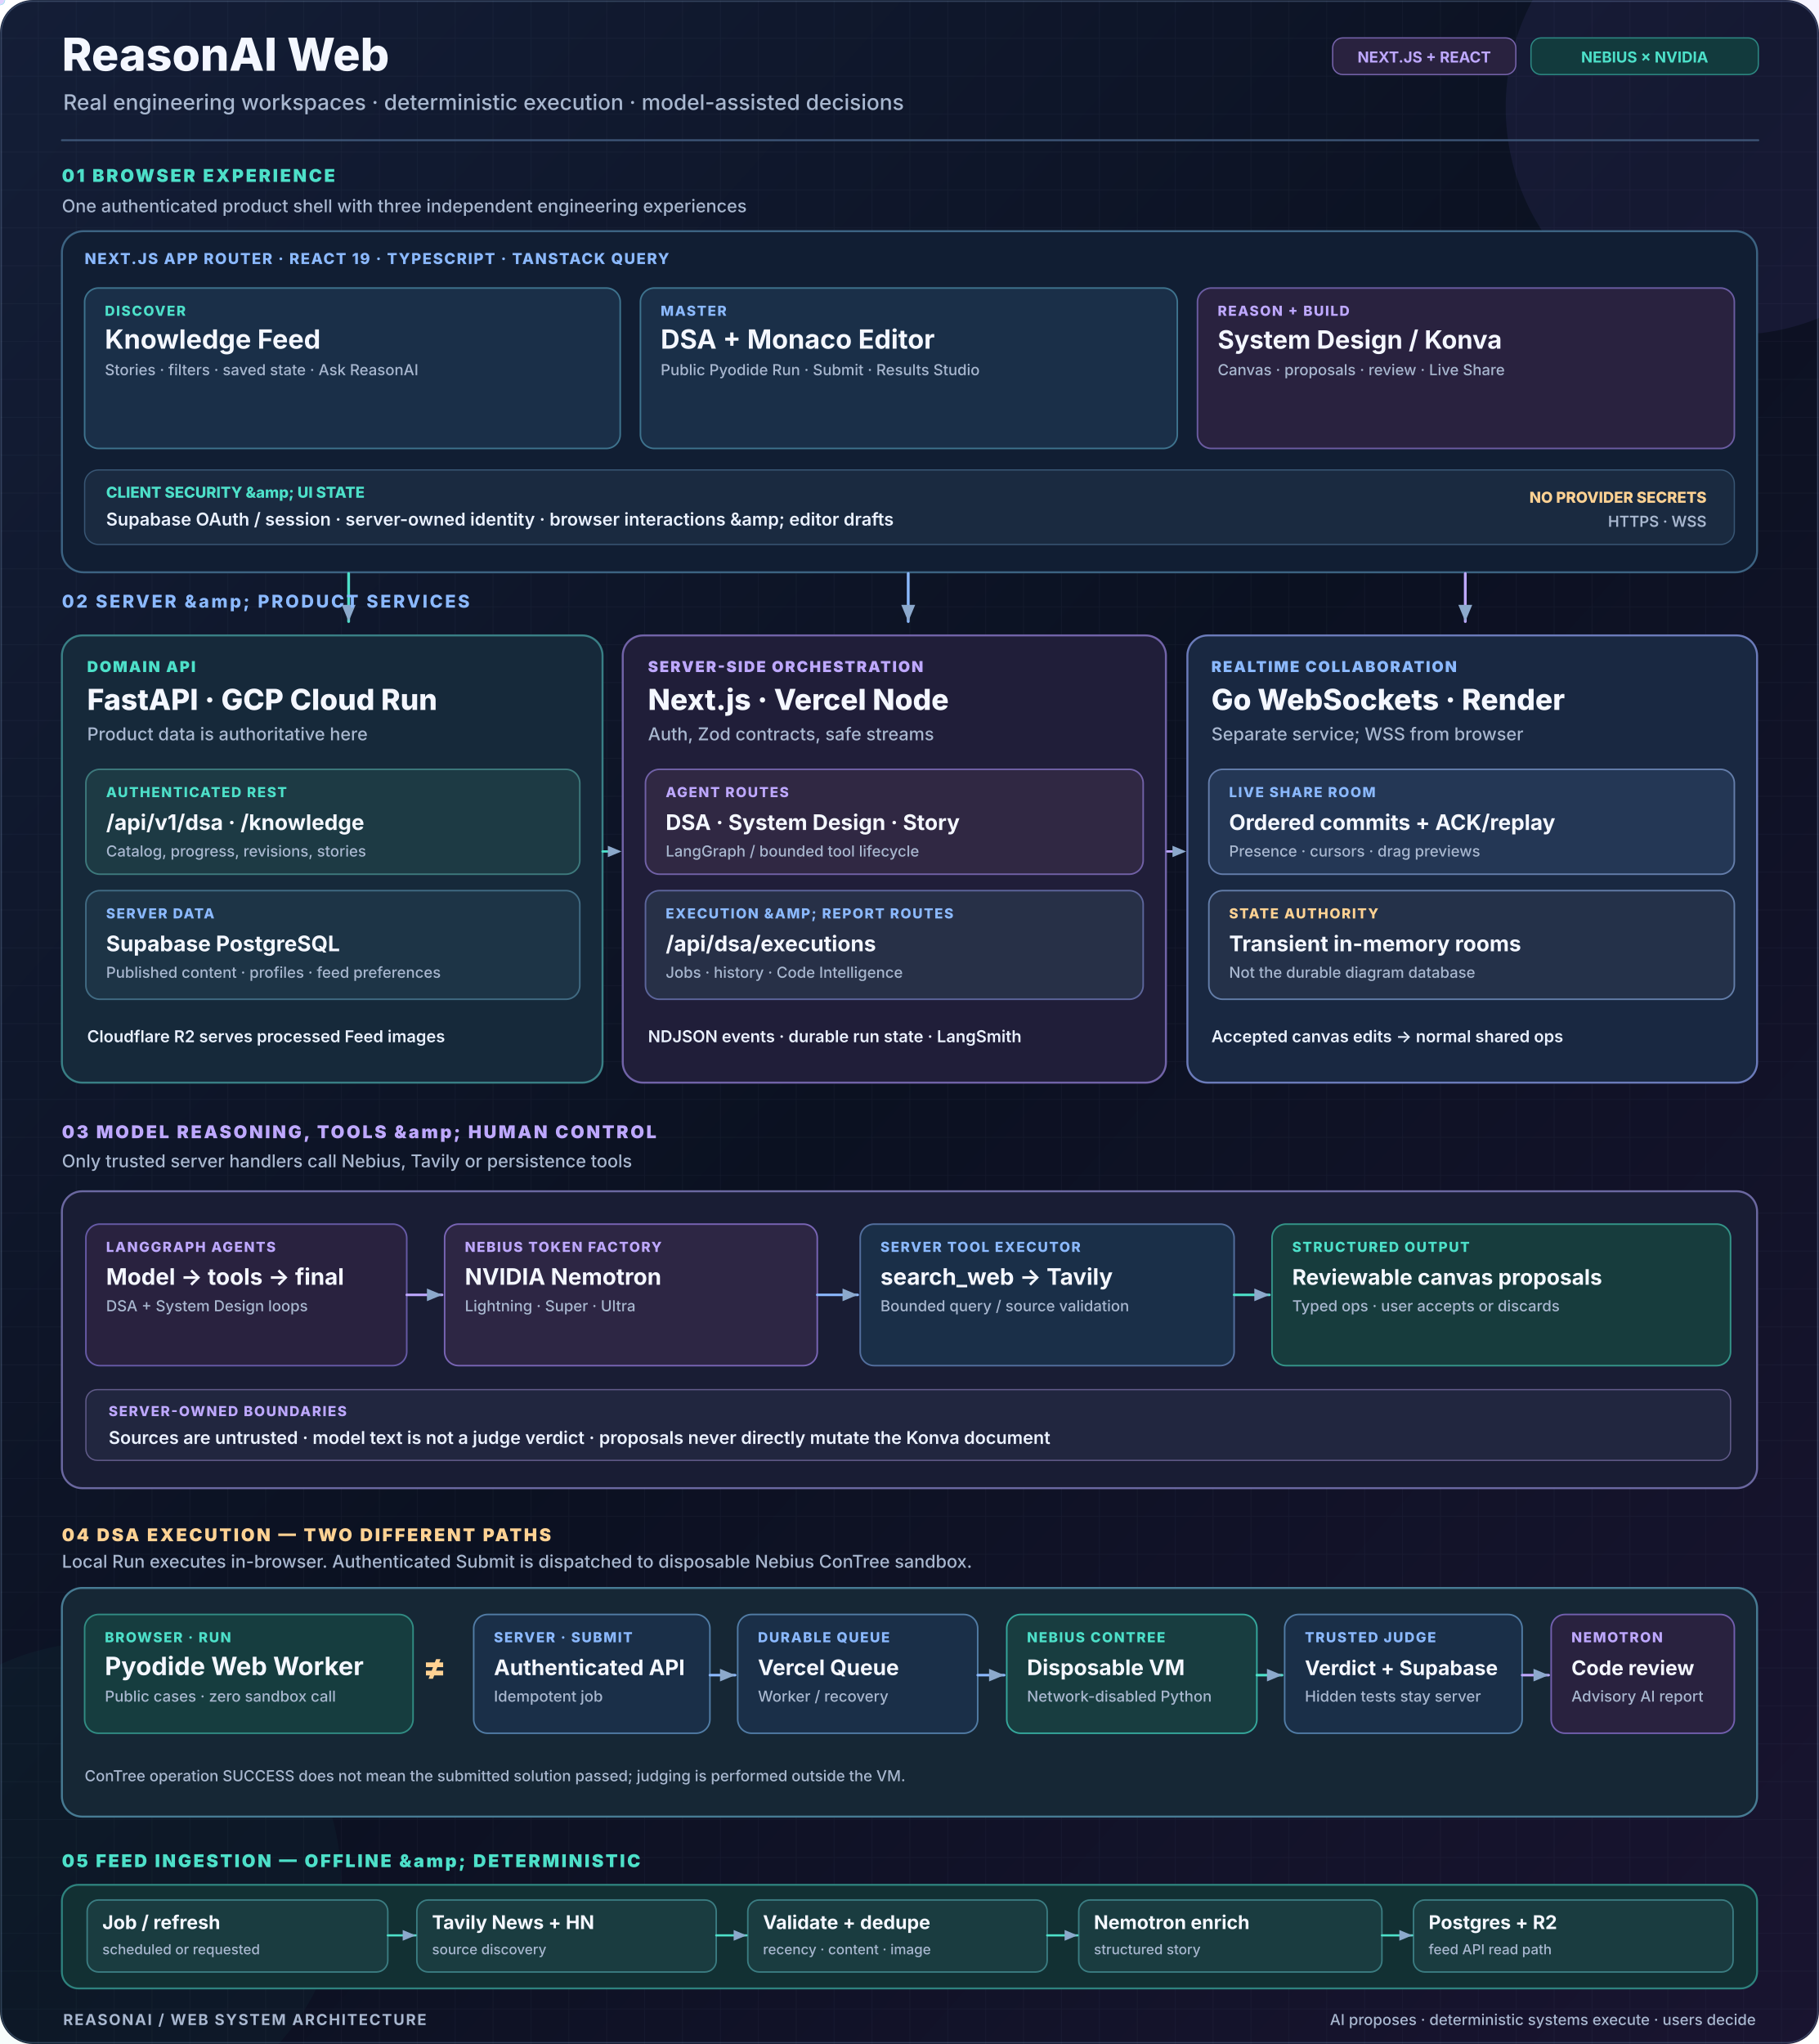
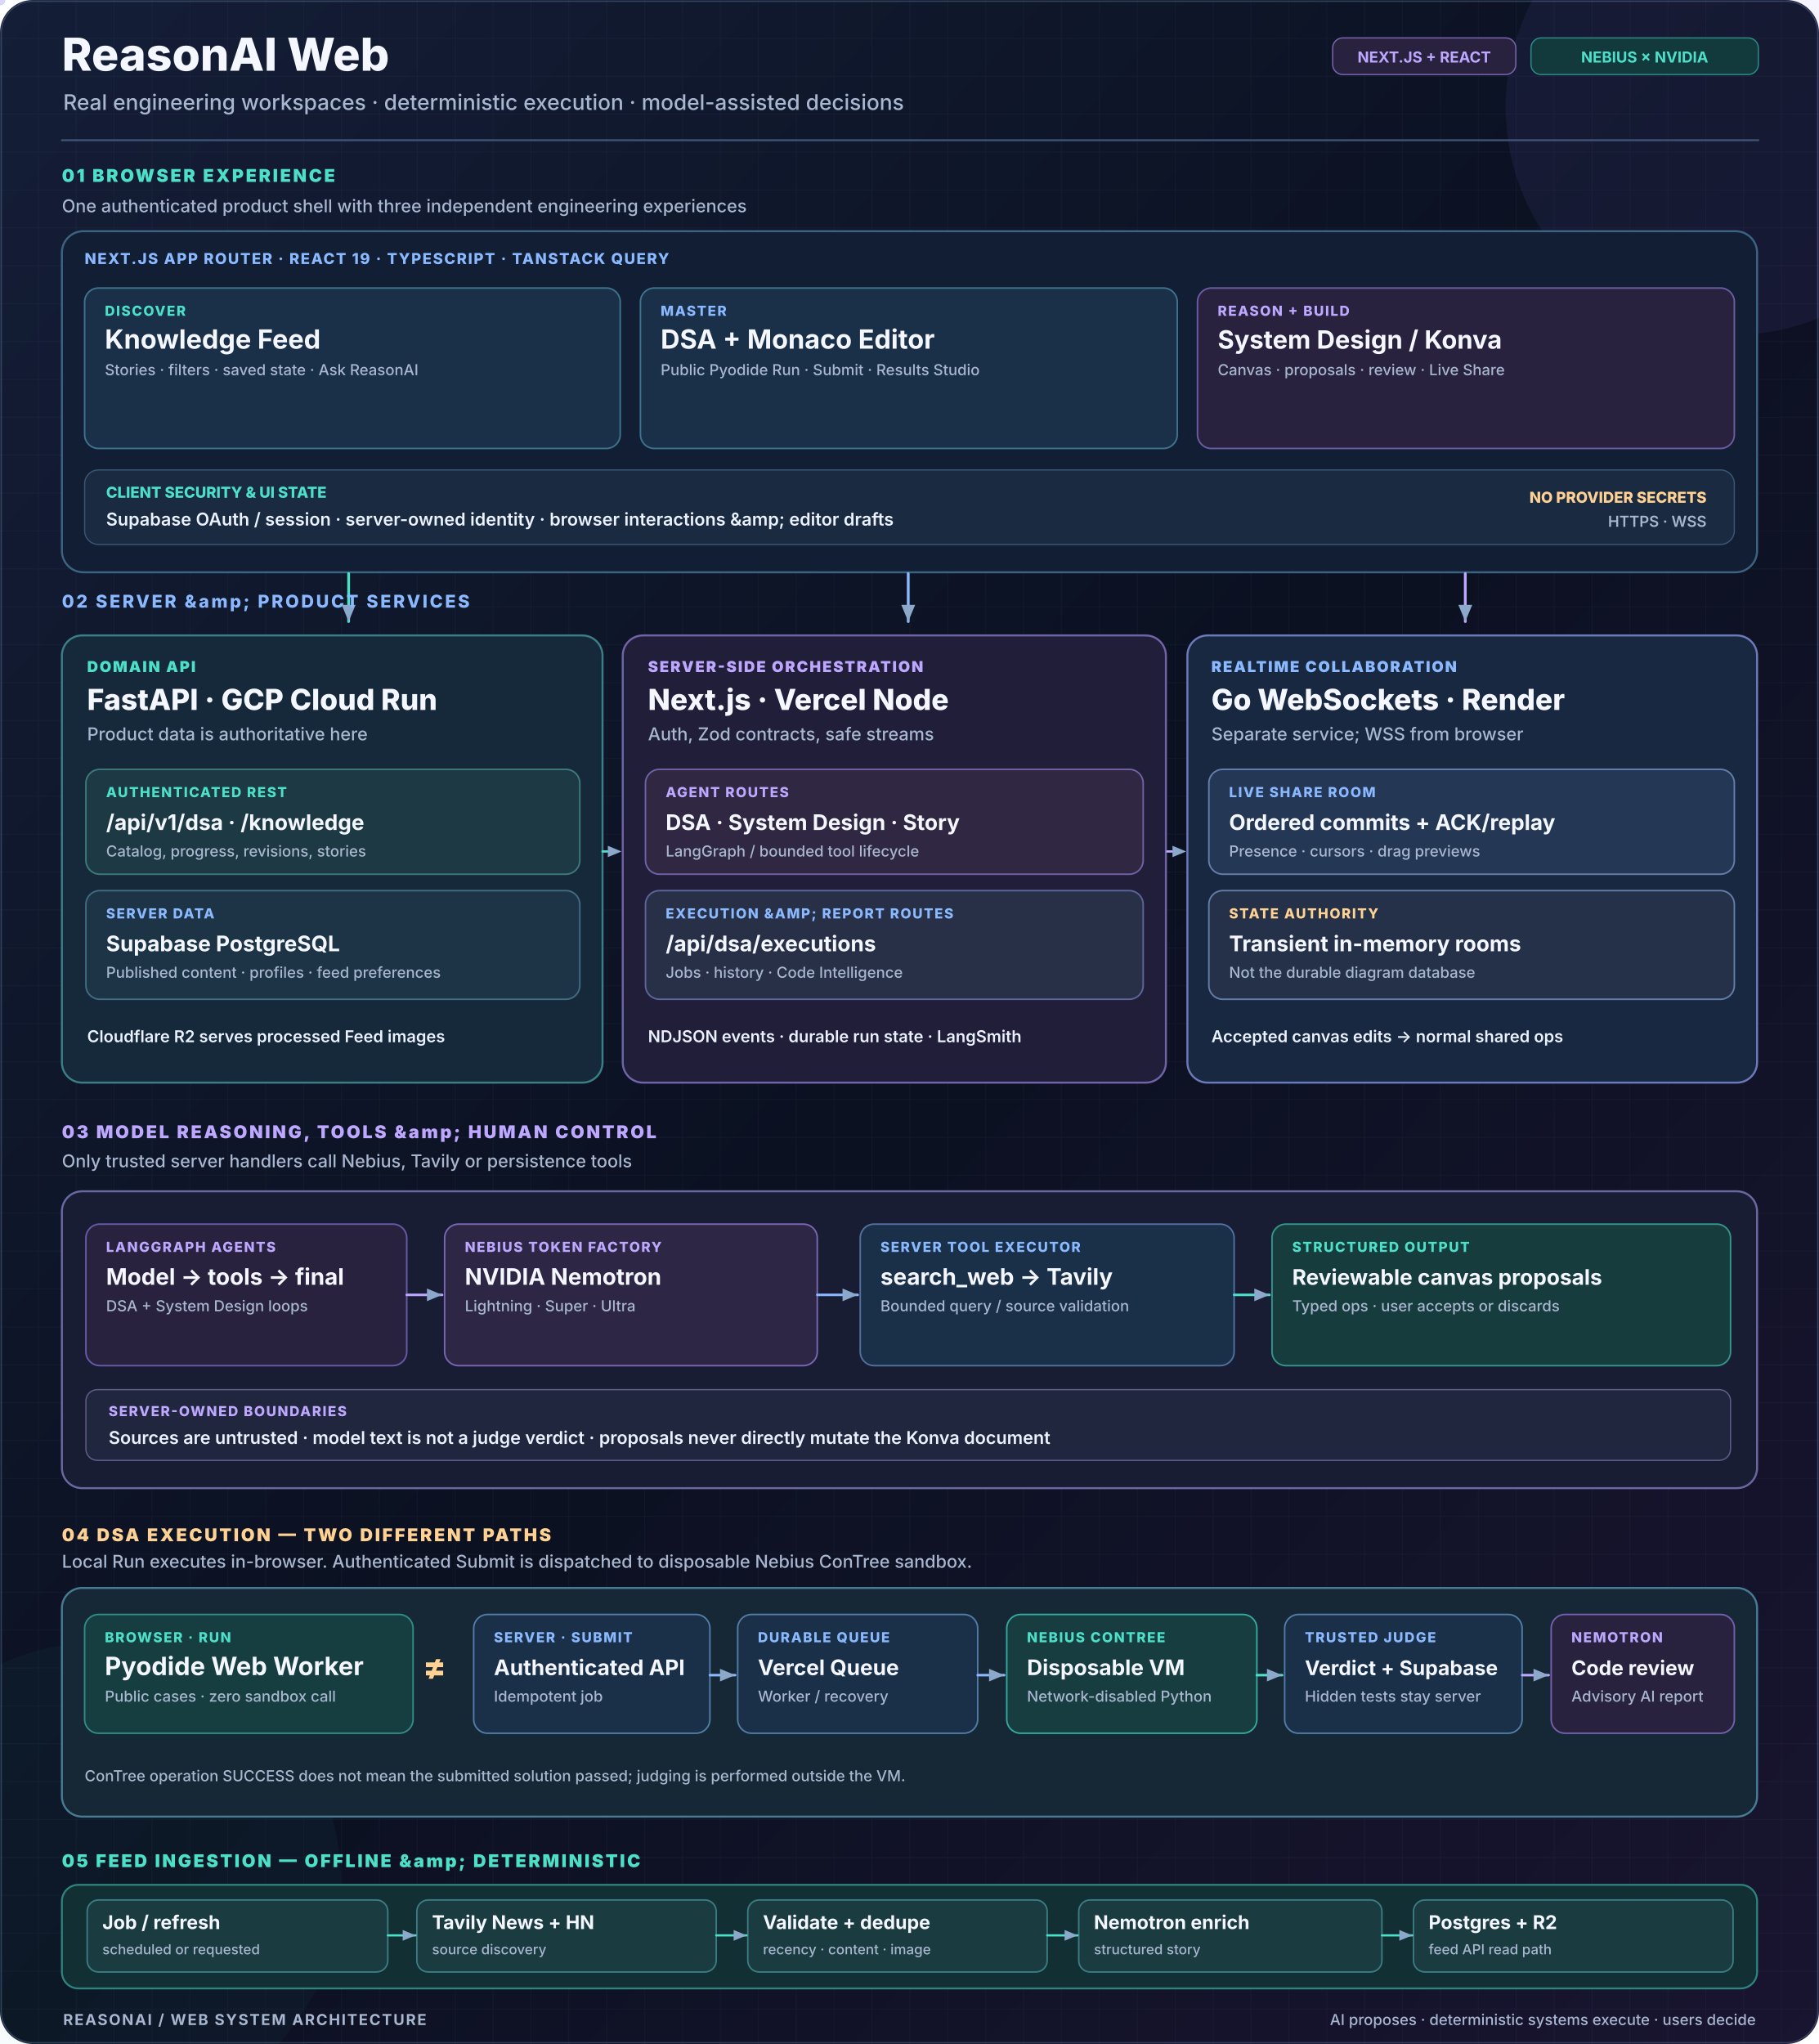
<svg xmlns="http://www.w3.org/2000/svg" viewBox="0 0 1440 1618" role="img" aria-labelledby="title desc">
  <defs>
    <linearGradient id="background" x1="0" y1="0" x2="1" y2="1">
      <stop stop-color="#141e37" />
      <stop offset=".50" stop-color="#0b1121" />
      <stop offset="1" stop-color="#191430" />
    </linearGradient>
    <linearGradient id="bar" x1="0" y1="0" x2="1" y2="0">
      <stop stop-color="#39d5c3" stop-opacity=".14" />
      <stop offset=".52" stop-color="#788af5" stop-opacity=".09" />
      <stop offset="1" stop-color="#aa85ff" stop-opacity=".15" />
    </linearGradient>
    <pattern id="grid" width="30" height="30" patternUnits="userSpaceOnUse">
      <path d="M30 0H0V30" stroke="#a9c2df" stroke-opacity=".048" stroke-width="1" fill="none" />
    </pattern>
    <marker id="arrow" markerWidth="9" markerHeight="9" refX="7" refY="3.5" orient="auto">
      <path d="M1 1 L7 3.5 L1 6Z" fill="#8ca9cc" />
    </marker>
  </defs>
  <rect width="1440" height="1618" rx="26" fill="url(#background)" />
  <rect x="1" y="1" width="1438" height="1616" rx="25" fill="none" stroke="#576a8a" stroke-opacity=".5" />
  <rect width="1440" height="1618" rx="26" fill="url(#grid)" />
  <circle cx="1372" cy="85" r="180" fill="#8776fc" opacity=".08" />
  <circle cx="80" cy="1490" r="190" fill="#25bdaa" opacity=".045" />
  <g>
    <text x="49" y="56" fill="#f4f7ff" font-family="Inter, Segoe UI, Arial, sans-serif" font-size="36" font-weight="800" text-anchor="start" letter-spacing="0">ReasonAI Web</text>
    <text x="50" y="87" fill="#a8b7cf" font-family="Inter, Segoe UI, Arial, sans-serif" font-size="17" font-weight="500" text-anchor="start" letter-spacing="0">Real engineering workspaces · deterministic execution · model-assisted decisions</text>
    <rect x="1055" y="30" width="145" height="29" rx="8" fill="#29223f" stroke="#7764ac" stroke-width="1" />
    <text x="1127.5" y="49.5" fill="#bea8ff" font-family="Inter, Segoe UI, Arial, sans-serif" font-size="12" font-weight="720" text-anchor="middle" letter-spacing="0">NEXT.JS + REACT</text>
    <rect x="1212" y="30" width="180" height="29" rx="8" fill="#123a3d" stroke="#2d8983" stroke-width="1" />
    <text x="1302" y="49.5" fill="#4de0c9" font-family="Inter, Segoe UI, Arial, sans-serif" font-size="12" font-weight="720" text-anchor="middle" letter-spacing="0">NEBIUS × NVIDIA</text>
    <path d="M49 111H1392" fill="none" stroke="#3d5577" stroke-width="1.5" stroke-linejoin="round" stroke-linecap="round" />
    <text x="49" y="144" fill="#4de0c9" font-family="Inter, Segoe UI, Arial, sans-serif" font-size="14" font-weight="850" text-anchor="start" letter-spacing="1.7">01  BROWSER EXPERIENCE</text>
    <text x="49" y="168" fill="#a8b7cf" font-family="Inter, Segoe UI, Arial, sans-serif" font-size="14" font-weight="500" text-anchor="start" letter-spacing="0">One authenticated product shell with three independent engineering experiences</text>
    <rect x="49" y="183" width="1342" height="270" rx="17" fill="#111e33" stroke="#3c6382" stroke-width="1.6" />
    <text x="67" y="209" fill="#8bb9ff" font-family="Inter, Segoe UI, Arial, sans-serif" font-size="12" font-weight="800" text-anchor="start" letter-spacing="1">NEXT.JS APP ROUTER · REACT 19 · TYPESCRIPT · TANSTACK QUERY</text>
    <rect x="67" y="228" width="424" height="127" rx="11" fill="#1a2f48" stroke="#3e738e" stroke-width="1.25" />
    <text x="83" y="250" fill="#4de0c9" font-family="Inter, Segoe UI, Arial, sans-serif" font-size="11" font-weight="800" text-anchor="start" letter-spacing="1">DISCOVER</text>
    <text x="83" y="276" fill="#f4f7ff" font-family="Inter, Segoe UI, Arial, sans-serif" font-size="21" font-weight="750" text-anchor="start" letter-spacing="0">Knowledge Feed</text>
    <text x="83" y="297" fill="#a8b7cf" font-family="Inter, Segoe UI, Arial, sans-serif" font-size="12" font-weight="500" text-anchor="start" letter-spacing="0">Stories · filters · saved state · Ask ReasonAI</text>
    <rect x="507" y="228" width="425" height="127" rx="11" fill="#1a2f48" stroke="#3e738e" stroke-width="1.25" />
    <text x="523" y="250" fill="#8bb9ff" font-family="Inter, Segoe UI, Arial, sans-serif" font-size="11" font-weight="800" text-anchor="start" letter-spacing="1">MASTER</text>
    <text x="523" y="276" fill="#f4f7ff" font-family="Inter, Segoe UI, Arial, sans-serif" font-size="21" font-weight="750" text-anchor="start" letter-spacing="0">DSA + Monaco Editor</text>
    <text x="523" y="297" fill="#a8b7cf" font-family="Inter, Segoe UI, Arial, sans-serif" font-size="12" font-weight="500" text-anchor="start" letter-spacing="0">Public Pyodide Run · Submit · Results Studio</text>
    <rect x="948" y="228" width="425" height="127" rx="11" fill="#29223f" stroke="#6b5ca2" stroke-width="1.25" />
    <text x="964" y="250" fill="#bea8ff" font-family="Inter, Segoe UI, Arial, sans-serif" font-size="11" font-weight="800" text-anchor="start" letter-spacing="1">REASON + BUILD</text>
    <text x="964" y="276" fill="#f4f7ff" font-family="Inter, Segoe UI, Arial, sans-serif" font-size="20" font-weight="750" text-anchor="start" letter-spacing="0">System Design / Konva</text>
    <text x="964" y="297" fill="#a8b7cf" font-family="Inter, Segoe UI, Arial, sans-serif" font-size="12" font-weight="500" text-anchor="start" letter-spacing="0">Canvas · proposals · review · Live Share</text>
    <rect x="67" y="372" width="1306" height="59" rx="11" fill="#1a2a40" stroke="#385573" stroke-width="1" />
-     <text x="84" y="394" fill="#4de0c9" font-family="Inter, Segoe UI, Arial, sans-serif" font-size="12" font-weight="800" text-anchor="start" letter-spacing="0">CLIENT SECURITY &amp;amp; UI STATE</text>
+     <text x="84" y="394" fill="#4de0c9" font-family="Inter, Segoe UI, Arial, sans-serif" font-size="12" font-weight="800" text-anchor="start" letter-spacing="0">CLIENT SECURITY &amp; UI STATE</text>
    <text x="84" y="416" fill="#eaf1ff" font-family="Inter, Segoe UI, Arial, sans-serif" font-size="14" font-weight="580" text-anchor="start" letter-spacing="0">Supabase OAuth / session · server-owned identity · browser interactions &amp;amp; editor drafts</text>
    <text x="1351" y="398" fill="#ffd293" font-family="Inter, Segoe UI, Arial, sans-serif" font-size="12" font-weight="800" text-anchor="end" letter-spacing="0">NO PROVIDER SECRETS</text>
    <text x="1351" y="417" fill="#a8b7cf" font-family="Inter, Segoe UI, Arial, sans-serif" font-size="12" font-weight="580" text-anchor="end" letter-spacing="0">HTTPS · WSS</text>
    <path d="M276 454V492" fill="none" stroke="#4de0c9" stroke-width="2.2" stroke-linejoin="round" stroke-linecap="round" marker-end="url(#arrow)" />
    <path d="M719 454V492" fill="none" stroke="#8bb9ff" stroke-width="2.2" stroke-linejoin="round" stroke-linecap="round" marker-end="url(#arrow)" />
    <path d="M1160 454V492" fill="none" stroke="#bea8ff" stroke-width="2.2" stroke-linejoin="round" stroke-linecap="round" marker-end="url(#arrow)" />
    <text x="49" y="481" fill="#8bb9ff" font-family="Inter, Segoe UI, Arial, sans-serif" font-size="14" font-weight="840" text-anchor="start" letter-spacing="1.7">02  SERVER &amp;amp; PRODUCT SERVICES</text>
    <rect x="49" y="503" width="428" height="354" rx="16" fill="#16293a" stroke="#397f85" stroke-width="1.6" />
    <text x="69" y="532" fill="#4de0c9" font-family="Inter, Segoe UI, Arial, sans-serif" font-size="12" font-weight="850" text-anchor="start" letter-spacing="1.2">DOMAIN API</text>
    <text x="69" y="562" fill="#f4f7ff" font-family="Inter, Segoe UI, Arial, sans-serif" font-size="23" font-weight="770" text-anchor="start" letter-spacing="0">FastAPI · GCP Cloud Run</text>
    <text x="69" y="586" fill="#a8b7cf" font-family="Inter, Segoe UI, Arial, sans-serif" font-size="14" font-weight="500" text-anchor="start" letter-spacing="0">Product data is authoritative here</text>
    <rect x="68" y="609" width="391" height="83" rx="11" fill="#1d3a44" stroke="#3d797c" stroke-width="1.25" />
    <text x="84" y="631" fill="#4de0c9" font-family="Inter, Segoe UI, Arial, sans-serif" font-size="11" font-weight="800" text-anchor="start" letter-spacing="1">AUTHENTICATED REST</text>
    <text x="84" y="657" fill="#f4f7ff" font-family="Inter, Segoe UI, Arial, sans-serif" font-size="17" font-weight="750" text-anchor="start" letter-spacing="0">/api/v1/dsa · /knowledge</text>
    <text x="84" y="678" fill="#a8b7cf" font-family="Inter, Segoe UI, Arial, sans-serif" font-size="12" font-weight="500" text-anchor="start" letter-spacing="0">Catalog, progress, revisions, stories</text>
    <rect x="68" y="705" width="391" height="86" rx="11" fill="#1d3446" stroke="#416b83" stroke-width="1.25" />
    <text x="84" y="727" fill="#8bb9ff" font-family="Inter, Segoe UI, Arial, sans-serif" font-size="11" font-weight="800" text-anchor="start" letter-spacing="1">SERVER DATA</text>
    <text x="84" y="753" fill="#f4f7ff" font-family="Inter, Segoe UI, Arial, sans-serif" font-size="17" font-weight="750" text-anchor="start" letter-spacing="0">Supabase PostgreSQL</text>
    <text x="84" y="774" fill="#a8b7cf" font-family="Inter, Segoe UI, Arial, sans-serif" font-size="12" font-weight="500" text-anchor="start" letter-spacing="0">Published content · profiles · feed preferences</text>
    <text x="69" y="825" fill="#eaf1ff" font-family="Inter, Segoe UI, Arial, sans-serif" font-size="13" font-weight="620" text-anchor="start" letter-spacing="0">Cloudflare R2 serves processed Feed images</text>
    <rect x="493" y="503" width="430" height="354" rx="16" fill="#201e39" stroke="#7163a8" stroke-width="1.6" />
    <text x="513" y="532" fill="#bea8ff" font-family="Inter, Segoe UI, Arial, sans-serif" font-size="12" font-weight="850" text-anchor="start" letter-spacing="1.2">SERVER-SIDE ORCHESTRATION</text>
    <text x="513" y="562" fill="#f4f7ff" font-family="Inter, Segoe UI, Arial, sans-serif" font-size="23" font-weight="770" text-anchor="start" letter-spacing="0">Next.js · Vercel Node</text>
    <text x="513" y="586" fill="#a8b7cf" font-family="Inter, Segoe UI, Arial, sans-serif" font-size="14" font-weight="500" text-anchor="start" letter-spacing="0">Auth, Zod contracts, safe streams</text>
    <rect x="511" y="609" width="394" height="83" rx="11" fill="#302843" stroke="#7161a7" stroke-width="1.25" />
    <text x="527" y="631" fill="#bea8ff" font-family="Inter, Segoe UI, Arial, sans-serif" font-size="11" font-weight="800" text-anchor="start" letter-spacing="1">AGENT ROUTES</text>
    <text x="527" y="657" fill="#f4f7ff" font-family="Inter, Segoe UI, Arial, sans-serif" font-size="17" font-weight="750" text-anchor="start" letter-spacing="0">DSA · System Design · Story</text>
    <text x="527" y="678" fill="#a8b7cf" font-family="Inter, Segoe UI, Arial, sans-serif" font-size="12" font-weight="500" text-anchor="start" letter-spacing="0">LangGraph / bounded tool lifecycle</text>
    <rect x="511" y="705" width="394" height="86" rx="11" fill="#273047" stroke="#5c659b" stroke-width="1.25" />
    <text x="527" y="727" fill="#8bb9ff" font-family="Inter, Segoe UI, Arial, sans-serif" font-size="11" font-weight="800" text-anchor="start" letter-spacing="1">EXECUTION &amp;AMP; REPORT ROUTES</text>
    <text x="527" y="753" fill="#f4f7ff" font-family="Inter, Segoe UI, Arial, sans-serif" font-size="17" font-weight="750" text-anchor="start" letter-spacing="0">/api/dsa/executions</text>
    <text x="527" y="774" fill="#a8b7cf" font-family="Inter, Segoe UI, Arial, sans-serif" font-size="12" font-weight="500" text-anchor="start" letter-spacing="0">Jobs · history · Code Intelligence</text>
    <text x="513" y="825" fill="#eaf1ff" font-family="Inter, Segoe UI, Arial, sans-serif" font-size="13" font-weight="620" text-anchor="start" letter-spacing="0">NDJSON events · durable run state · LangSmith</text>
    <rect x="940" y="503" width="451" height="354" rx="16" fill="#192841" stroke="#6b7bba" stroke-width="1.6" />
    <text x="959" y="532" fill="#8bb9ff" font-family="Inter, Segoe UI, Arial, sans-serif" font-size="12" font-weight="850" text-anchor="start" letter-spacing="1.2">REALTIME COLLABORATION</text>
    <text x="959" y="562" fill="#f4f7ff" font-family="Inter, Segoe UI, Arial, sans-serif" font-size="23" font-weight="770" text-anchor="start" letter-spacing="0">Go WebSockets · Render</text>
    <text x="959" y="586" fill="#a8b7cf" font-family="Inter, Segoe UI, Arial, sans-serif" font-size="14" font-weight="500" text-anchor="start" letter-spacing="0">Separate service; WSS from browser</text>
    <rect x="957" y="609" width="416" height="83" rx="11" fill="#243755" stroke="#647daa" stroke-width="1.25" />
    <text x="973" y="631" fill="#8bb9ff" font-family="Inter, Segoe UI, Arial, sans-serif" font-size="11" font-weight="800" text-anchor="start" letter-spacing="1">LIVE SHARE ROOM</text>
    <text x="973" y="657" fill="#f4f7ff" font-family="Inter, Segoe UI, Arial, sans-serif" font-size="17" font-weight="750" text-anchor="start" letter-spacing="0">Ordered commits + ACK/replay</text>
    <text x="973" y="678" fill="#a8b7cf" font-family="Inter, Segoe UI, Arial, sans-serif" font-size="12" font-weight="500" text-anchor="start" letter-spacing="0">Presence · cursors · drag previews</text>
    <rect x="957" y="705" width="416" height="86" rx="11" fill="#243149" stroke="#637da8" stroke-width="1.25" />
    <text x="973" y="727" fill="#ffd293" font-family="Inter, Segoe UI, Arial, sans-serif" font-size="11" font-weight="800" text-anchor="start" letter-spacing="1">STATE AUTHORITY</text>
    <text x="973" y="753" fill="#f4f7ff" font-family="Inter, Segoe UI, Arial, sans-serif" font-size="17" font-weight="750" text-anchor="start" letter-spacing="0">Transient in-memory rooms</text>
    <text x="973" y="774" fill="#a8b7cf" font-family="Inter, Segoe UI, Arial, sans-serif" font-size="12" font-weight="500" text-anchor="start" letter-spacing="0">Not the durable diagram database</text>
    <text x="959" y="825" fill="#eaf1ff" font-family="Inter, Segoe UI, Arial, sans-serif" font-size="13" font-weight="620" text-anchor="start" letter-spacing="0">Accepted canvas edits → normal shared ops</text>
    <path d="M477 674H492" fill="none" stroke="#4de0c9" stroke-width="1.8" stroke-linejoin="round" stroke-linecap="round" marker-end="url(#arrow)" stroke-dasharray="4 4" />
    <path d="M924 674H939" fill="none" stroke="#bea8ff" stroke-width="1.8" stroke-linejoin="round" stroke-linecap="round" marker-end="url(#arrow)" stroke-dasharray="4 4" />
    <text x="49" y="901" fill="#bea8ff" font-family="Inter, Segoe UI, Arial, sans-serif" font-size="14" font-weight="850" text-anchor="start" letter-spacing="1.7">03  MODEL REASONING, TOOLS &amp;amp; HUMAN CONTROL</text>
    <text x="49" y="924" fill="#a8b7cf" font-family="Inter, Segoe UI, Arial, sans-serif" font-size="14" font-weight="500" text-anchor="start" letter-spacing="0">Only trusted server handlers call Nebius, Tavily or persistence tools</text>
    <rect x="49" y="943" width="1342" height="235" rx="16" fill="#191d34" stroke="#6b68a1" stroke-width="1.6" />
    <rect x="68" y="969" width="254" height="112" rx="11" fill="#29223f" stroke="#665aa6" stroke-width="1.25" />
    <text x="84" y="991" fill="#bea8ff" font-family="Inter, Segoe UI, Arial, sans-serif" font-size="11" font-weight="800" text-anchor="start" letter-spacing="1">LANGGRAPH AGENTS</text>
    <text x="84" y="1017" fill="#f4f7ff" font-family="Inter, Segoe UI, Arial, sans-serif" font-size="18" font-weight="750" text-anchor="start" letter-spacing="0">Model → tools → final</text>
    <text x="84" y="1038" fill="#a8b7cf" font-family="Inter, Segoe UI, Arial, sans-serif" font-size="12" font-weight="500" text-anchor="start" letter-spacing="0">DSA + System Design loops</text>
    <rect x="352" y="969" width="295" height="112" rx="11" fill="#2d2644" stroke="#7965b5" stroke-width="1.25" />
    <text x="368" y="991" fill="#bea8ff" font-family="Inter, Segoe UI, Arial, sans-serif" font-size="11" font-weight="800" text-anchor="start" letter-spacing="1">NEBIUS TOKEN FACTORY</text>
    <text x="368" y="1017" fill="#f4f7ff" font-family="Inter, Segoe UI, Arial, sans-serif" font-size="18" font-weight="750" text-anchor="start" letter-spacing="0">NVIDIA Nemotron</text>
    <text x="368" y="1038" fill="#a8b7cf" font-family="Inter, Segoe UI, Arial, sans-serif" font-size="12" font-weight="500" text-anchor="start" letter-spacing="0">Lightning · Super · Ultra</text>
    <rect x="681" y="969" width="296" height="112" rx="11" fill="#1a2f48" stroke="#536f9e" stroke-width="1.25" />
    <text x="697" y="991" fill="#8bb9ff" font-family="Inter, Segoe UI, Arial, sans-serif" font-size="11" font-weight="800" text-anchor="start" letter-spacing="1">SERVER TOOL EXECUTOR</text>
    <text x="697" y="1017" fill="#f4f7ff" font-family="Inter, Segoe UI, Arial, sans-serif" font-size="18" font-weight="750" text-anchor="start" letter-spacing="0">search_web → Tavily</text>
    <text x="697" y="1038" fill="#a8b7cf" font-family="Inter, Segoe UI, Arial, sans-serif" font-size="12" font-weight="500" text-anchor="start" letter-spacing="0">Bounded query / source validation</text>
    <rect x="1007" y="969" width="363" height="112" rx="11" fill="#173c3d" stroke="#349589" stroke-width="1.25" />
    <text x="1023" y="991" fill="#4de0c9" font-family="Inter, Segoe UI, Arial, sans-serif" font-size="11" font-weight="800" text-anchor="start" letter-spacing="1">STRUCTURED OUTPUT</text>
    <text x="1023" y="1017" fill="#f4f7ff" font-family="Inter, Segoe UI, Arial, sans-serif" font-size="17" font-weight="750" text-anchor="start" letter-spacing="0">Reviewable canvas proposals</text>
    <text x="1023" y="1038" fill="#a8b7cf" font-family="Inter, Segoe UI, Arial, sans-serif" font-size="12" font-weight="500" text-anchor="start" letter-spacing="0">Typed ops · user accepts or discards</text>
    <path d="M322 1025H350" fill="none" stroke="#bea8ff" stroke-width="2" stroke-linejoin="round" stroke-linecap="round" marker-end="url(#arrow)" />
    <path d="M647 1025H679" fill="none" stroke="#8bb9ff" stroke-width="2" stroke-linejoin="round" stroke-linecap="round" marker-end="url(#arrow)" />
    <path d="M977 1025H1005" fill="none" stroke="#4de0c9" stroke-width="2" stroke-linejoin="round" stroke-linecap="round" marker-end="url(#arrow)" />
    <rect x="68" y="1100" width="1302" height="56" rx="9" fill="#21263f" stroke="#615b89" stroke-width="1" />
    <text x="86" y="1121" fill="#bea8ff" font-family="Inter, Segoe UI, Arial, sans-serif" font-size="11" font-weight="840" text-anchor="start" letter-spacing="1">SERVER-OWNED BOUNDARIES</text>
    <text x="86" y="1143" fill="#eaf1ff" font-family="Inter, Segoe UI, Arial, sans-serif" font-size="14" font-weight="610" text-anchor="start" letter-spacing="0">Sources are untrusted · model text is not a judge verdict · proposals never directly mutate the Konva document</text>
    <text x="49" y="1220" fill="#ffd293" font-family="Inter, Segoe UI, Arial, sans-serif" font-size="14" font-weight="850" text-anchor="start" letter-spacing="1.7">04  DSA EXECUTION — TWO DIFFERENT PATHS</text>
    <text x="49" y="1241" fill="#a8b7cf" font-family="Inter, Segoe UI, Arial, sans-serif" font-size="14" font-weight="500" text-anchor="start" letter-spacing="0">Local Run executes in-browser. Authenticated Submit is dispatched to disposable Nebius ConTree sandbox.</text>
    <rect x="49" y="1257" width="1342" height="181" rx="16" fill="#162735" stroke="#477b93" stroke-width="1.6" />
    <rect x="67" y="1278" width="260" height="94" rx="11" fill="#163d3f" stroke="#318c83" stroke-width="1.25" />
    <text x="83" y="1300" fill="#4de0c9" font-family="Inter, Segoe UI, Arial, sans-serif" font-size="11" font-weight="800" text-anchor="start" letter-spacing="1">BROWSER · RUN</text>
    <text x="83" y="1326" fill="#f4f7ff" font-family="Inter, Segoe UI, Arial, sans-serif" font-size="20" font-weight="750" text-anchor="start" letter-spacing="0">Pyodide Web Worker</text>
    <text x="83" y="1347" fill="#a8b7cf" font-family="Inter, Segoe UI, Arial, sans-serif" font-size="12" font-weight="500" text-anchor="start" letter-spacing="0">Public cases · zero sandbox call</text>
    <text x="344" y="1329" fill="#ffd293" font-family="Inter, Segoe UI, Arial, sans-serif" font-size="27" font-weight="800" text-anchor="middle" letter-spacing="0">≠</text>
    <rect x="375" y="1278" width="187" height="94" rx="11" fill="#1a2f48" stroke="#517ca5" stroke-width="1.25" />
    <text x="391" y="1300" fill="#8bb9ff" font-family="Inter, Segoe UI, Arial, sans-serif" font-size="11" font-weight="800" text-anchor="start" letter-spacing="1">SERVER · SUBMIT</text>
    <text x="391" y="1326" fill="#f4f7ff" font-family="Inter, Segoe UI, Arial, sans-serif" font-size="17" font-weight="750" text-anchor="start" letter-spacing="0">Authenticated API</text>
    <text x="391" y="1347" fill="#a8b7cf" font-family="Inter, Segoe UI, Arial, sans-serif" font-size="12" font-weight="500" text-anchor="start" letter-spacing="0">Idempotent job</text>
    <rect x="584" y="1278" width="190" height="94" rx="11" fill="#1a2f48" stroke="#517ca5" stroke-width="1.25" />
    <text x="600" y="1300" fill="#8bb9ff" font-family="Inter, Segoe UI, Arial, sans-serif" font-size="11" font-weight="800" text-anchor="start" letter-spacing="1">DURABLE QUEUE</text>
    <text x="600" y="1326" fill="#f4f7ff" font-family="Inter, Segoe UI, Arial, sans-serif" font-size="17" font-weight="750" text-anchor="start" letter-spacing="0">Vercel Queue</text>
    <text x="600" y="1347" fill="#a8b7cf" font-family="Inter, Segoe UI, Arial, sans-serif" font-size="12" font-weight="500" text-anchor="start" letter-spacing="0">Worker / recovery</text>
    <rect x="797" y="1278" width="198" height="94" rx="11" fill="#183d40" stroke="#35a89c" stroke-width="1.25" />
    <text x="813" y="1300" fill="#4de0c9" font-family="Inter, Segoe UI, Arial, sans-serif" font-size="11" font-weight="800" text-anchor="start" letter-spacing="1">NEBIUS CONTREE</text>
    <text x="813" y="1326" fill="#f4f7ff" font-family="Inter, Segoe UI, Arial, sans-serif" font-size="17" font-weight="750" text-anchor="start" letter-spacing="0">Disposable VM</text>
    <text x="813" y="1347" fill="#a8b7cf" font-family="Inter, Segoe UI, Arial, sans-serif" font-size="12" font-weight="500" text-anchor="start" letter-spacing="0">Network-disabled Python</text>
    <rect x="1017" y="1278" width="188" height="94" rx="11" fill="#1a2f48" stroke="#517ca5" stroke-width="1.25" />
    <text x="1033" y="1300" fill="#8bb9ff" font-family="Inter, Segoe UI, Arial, sans-serif" font-size="11" font-weight="800" text-anchor="start" letter-spacing="1">TRUSTED JUDGE</text>
    <text x="1033" y="1326" fill="#f4f7ff" font-family="Inter, Segoe UI, Arial, sans-serif" font-size="16" font-weight="750" text-anchor="start" letter-spacing="0">Verdict + Supabase</text>
    <text x="1033" y="1347" fill="#a8b7cf" font-family="Inter, Segoe UI, Arial, sans-serif" font-size="12" font-weight="500" text-anchor="start" letter-spacing="0">Hidden tests stay server</text>
    <rect x="1228" y="1278" width="145" height="94" rx="11" fill="#29223f" stroke="#725fae" stroke-width="1.25" />
    <text x="1244" y="1300" fill="#bea8ff" font-family="Inter, Segoe UI, Arial, sans-serif" font-size="11" font-weight="800" text-anchor="start" letter-spacing="1">NEMOTRON</text>
    <text x="1244" y="1326" fill="#f4f7ff" font-family="Inter, Segoe UI, Arial, sans-serif" font-size="16" font-weight="750" text-anchor="start" letter-spacing="0">Code review</text>
    <text x="1244" y="1347" fill="#a8b7cf" font-family="Inter, Segoe UI, Arial, sans-serif" font-size="12" font-weight="500" text-anchor="start" letter-spacing="0">Advisory AI report</text>
    <path d="M562 1326H582" fill="none" stroke="#8bb9ff" stroke-width="2" stroke-linejoin="round" stroke-linecap="round" marker-end="url(#arrow)" />
    <path d="M774 1326H795" fill="none" stroke="#8bb9ff" stroke-width="2" stroke-linejoin="round" stroke-linecap="round" marker-end="url(#arrow)" />
    <path d="M995 1326H1015" fill="none" stroke="#4de0c9" stroke-width="2" stroke-linejoin="round" stroke-linecap="round" marker-end="url(#arrow)" />
    <path d="M1205 1326H1226" fill="none" stroke="#bea8ff" stroke-width="2" stroke-linejoin="round" stroke-linecap="round" marker-end="url(#arrow)" />
    <text x="67" y="1410" fill="#a8b7cf" font-family="Inter, Segoe UI, Arial, sans-serif" font-size="12" font-weight="550" text-anchor="start" letter-spacing="0">ConTree operation SUCCESS does not mean the submitted solution passed; judging is performed outside the VM.</text>
    <text x="49" y="1478" fill="#4de0c9" font-family="Inter, Segoe UI, Arial, sans-serif" font-size="14" font-weight="850" text-anchor="start" letter-spacing="1.7">05  FEED INGESTION — OFFLINE &amp;amp; DETERMINISTIC</text>
    <rect x="49" y="1492" width="1342" height="82" rx="13" fill="#123033" stroke="#2e837e" stroke-width="1.5" />
    <rect x="69" y="1504" width="238" height="57" rx="9" fill="#1a3c40" stroke="#3b7d82" stroke-width="1.2" />
    <text x="81" y="1527" fill="#f4f7ff" font-family="Inter, Segoe UI, Arial, sans-serif" font-size="15" font-weight="730" text-anchor="start" letter-spacing="0">Job / refresh</text>
    <text x="81" y="1547" fill="#a8b7cf" font-family="Inter, Segoe UI, Arial, sans-serif" font-size="11" font-weight="520" text-anchor="start" letter-spacing="0">scheduled or requested</text>
    <rect x="330" y="1504" width="237" height="57" rx="9" fill="#1a3c40" stroke="#3b7d82" stroke-width="1.2" />
    <text x="342" y="1527" fill="#f4f7ff" font-family="Inter, Segoe UI, Arial, sans-serif" font-size="15" font-weight="730" text-anchor="start" letter-spacing="0">Tavily News + HN</text>
    <text x="342" y="1547" fill="#a8b7cf" font-family="Inter, Segoe UI, Arial, sans-serif" font-size="11" font-weight="520" text-anchor="start" letter-spacing="0">source discovery</text>
    <rect x="592" y="1504" width="237" height="57" rx="9" fill="#1a3c40" stroke="#3b7d82" stroke-width="1.2" />
    <text x="604" y="1527" fill="#f4f7ff" font-family="Inter, Segoe UI, Arial, sans-serif" font-size="15" font-weight="730" text-anchor="start" letter-spacing="0">Validate + dedupe</text>
    <text x="604" y="1547" fill="#a8b7cf" font-family="Inter, Segoe UI, Arial, sans-serif" font-size="11" font-weight="520" text-anchor="start" letter-spacing="0">recency · content · image</text>
    <rect x="854" y="1504" width="240" height="57" rx="9" fill="#1a3c40" stroke="#3b7d82" stroke-width="1.2" />
    <text x="866" y="1527" fill="#f4f7ff" font-family="Inter, Segoe UI, Arial, sans-serif" font-size="15" font-weight="730" text-anchor="start" letter-spacing="0">Nemotron enrich</text>
    <text x="866" y="1547" fill="#a8b7cf" font-family="Inter, Segoe UI, Arial, sans-serif" font-size="11" font-weight="520" text-anchor="start" letter-spacing="0">structured story</text>
    <rect x="1119" y="1504" width="253" height="57" rx="9" fill="#1a3c40" stroke="#3b7d82" stroke-width="1.2" />
    <text x="1131" y="1527" fill="#f4f7ff" font-family="Inter, Segoe UI, Arial, sans-serif" font-size="15" font-weight="730" text-anchor="start" letter-spacing="0">Postgres + R2</text>
    <text x="1131" y="1547" fill="#a8b7cf" font-family="Inter, Segoe UI, Arial, sans-serif" font-size="11" font-weight="520" text-anchor="start" letter-spacing="0">feed API read path</text>
    <path d="M307 1532H329" fill="none" stroke="#4de0c9" stroke-width="1.7" stroke-linejoin="round" stroke-linecap="round" marker-end="url(#arrow)" />
    <path d="M567 1532H591" fill="none" stroke="#4de0c9" stroke-width="1.7" stroke-linejoin="round" stroke-linecap="round" marker-end="url(#arrow)" />
    <path d="M829 1532H853" fill="none" stroke="#4de0c9" stroke-width="1.7" stroke-linejoin="round" stroke-linecap="round" marker-end="url(#arrow)" />
    <path d="M1094 1532H1118" fill="none" stroke="#4de0c9" stroke-width="1.7" stroke-linejoin="round" stroke-linecap="round" marker-end="url(#arrow)" />
    <text x="50" y="1603" fill="#a8b7cf" font-family="Inter, Segoe UI, Arial, sans-serif" font-size="12" font-weight="740" text-anchor="start" letter-spacing="1.1">REASONAI  /  WEB SYSTEM ARCHITECTURE</text>
    <text x="1390" y="1603" fill="#a8b7cf" font-family="Inter, Segoe UI, Arial, sans-serif" font-size="12" font-weight="540" text-anchor="end" letter-spacing="0">AI proposes · deterministic systems execute · users decide</text>
  </g>
  <g opacity=".95">
    <circle r="4" fill="#5bebd5">
      <animateMotion path="M276 454V492" dur="4.2s" repeatCount="indefinite" />
    </circle>
    <circle r="4" fill="#c2b2ff">
      <animateMotion path="M719 454V492" dur="5.1s" begin="1s" repeatCount="indefinite" />
    </circle>
    <circle r="4" fill="#9cc4ff">
      <animateMotion path="M1160 454V492" dur="5.8s" begin="1.8s" repeatCount="indefinite" />
    </circle>
    <circle r="3.8" fill="#a7fce8">
      <animateMotion path="M774 1326H795" dur="3s" repeatCount="indefinite" />
    </circle>
    <circle r="3.5" fill="#e0d0ff">
      <animateMotion path="M647 1025H679" dur="3.5s" begin="1.5s" repeatCount="indefinite" />
    </circle>
  </g>
</svg>
